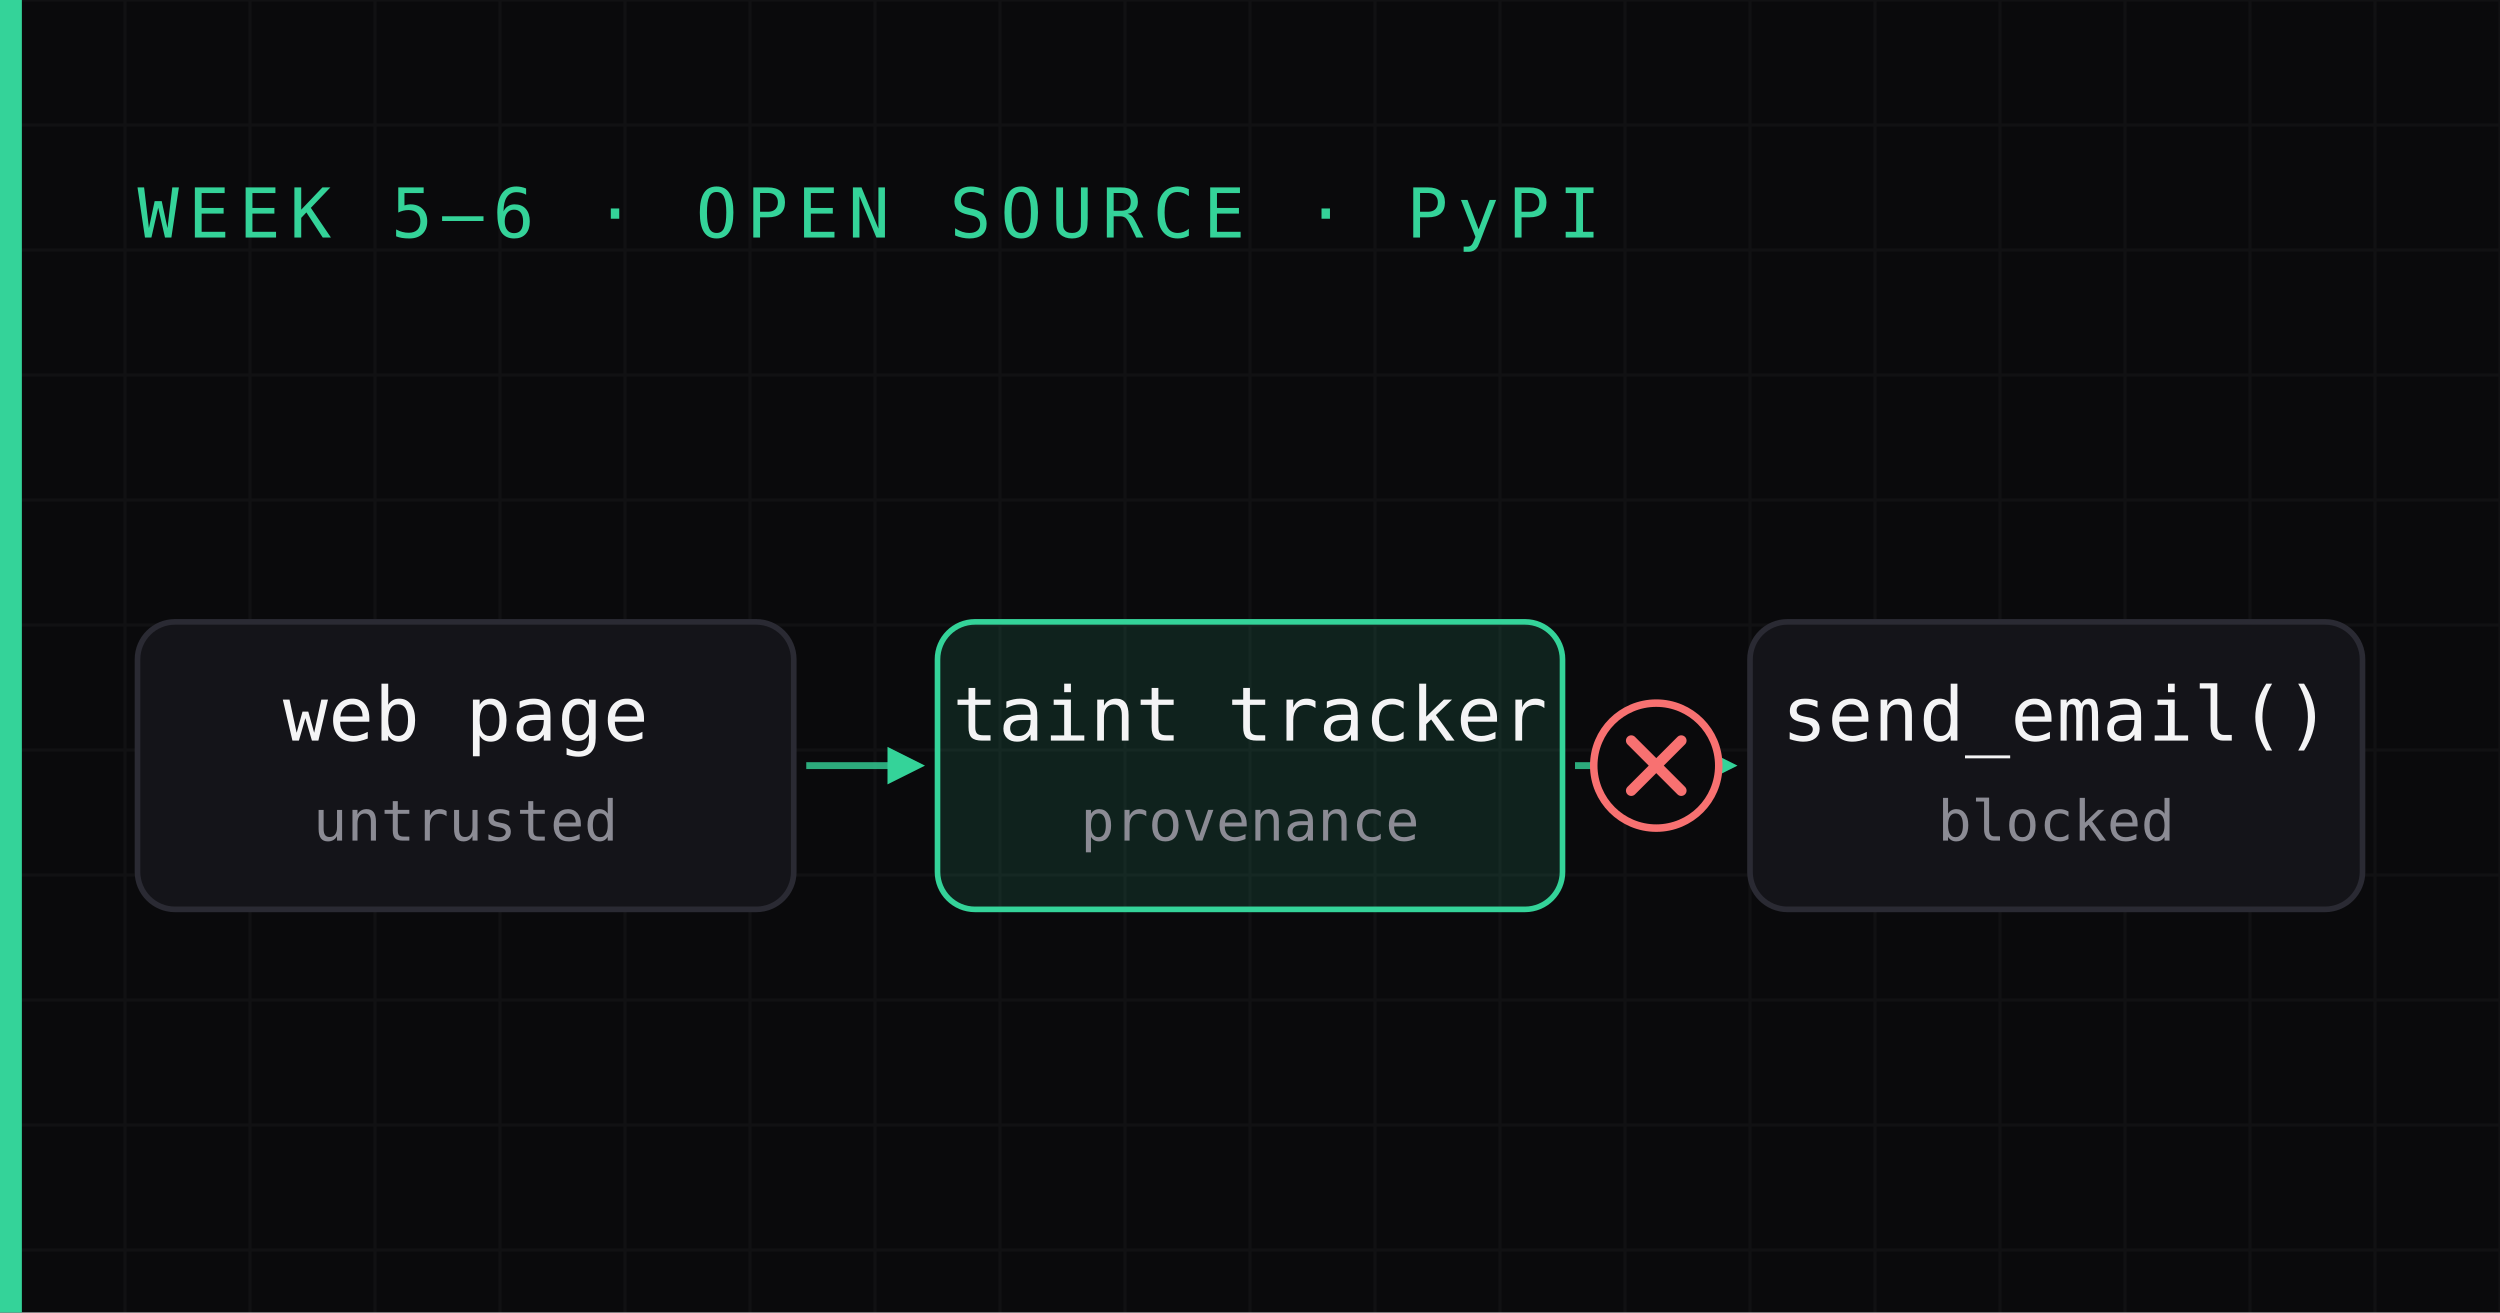
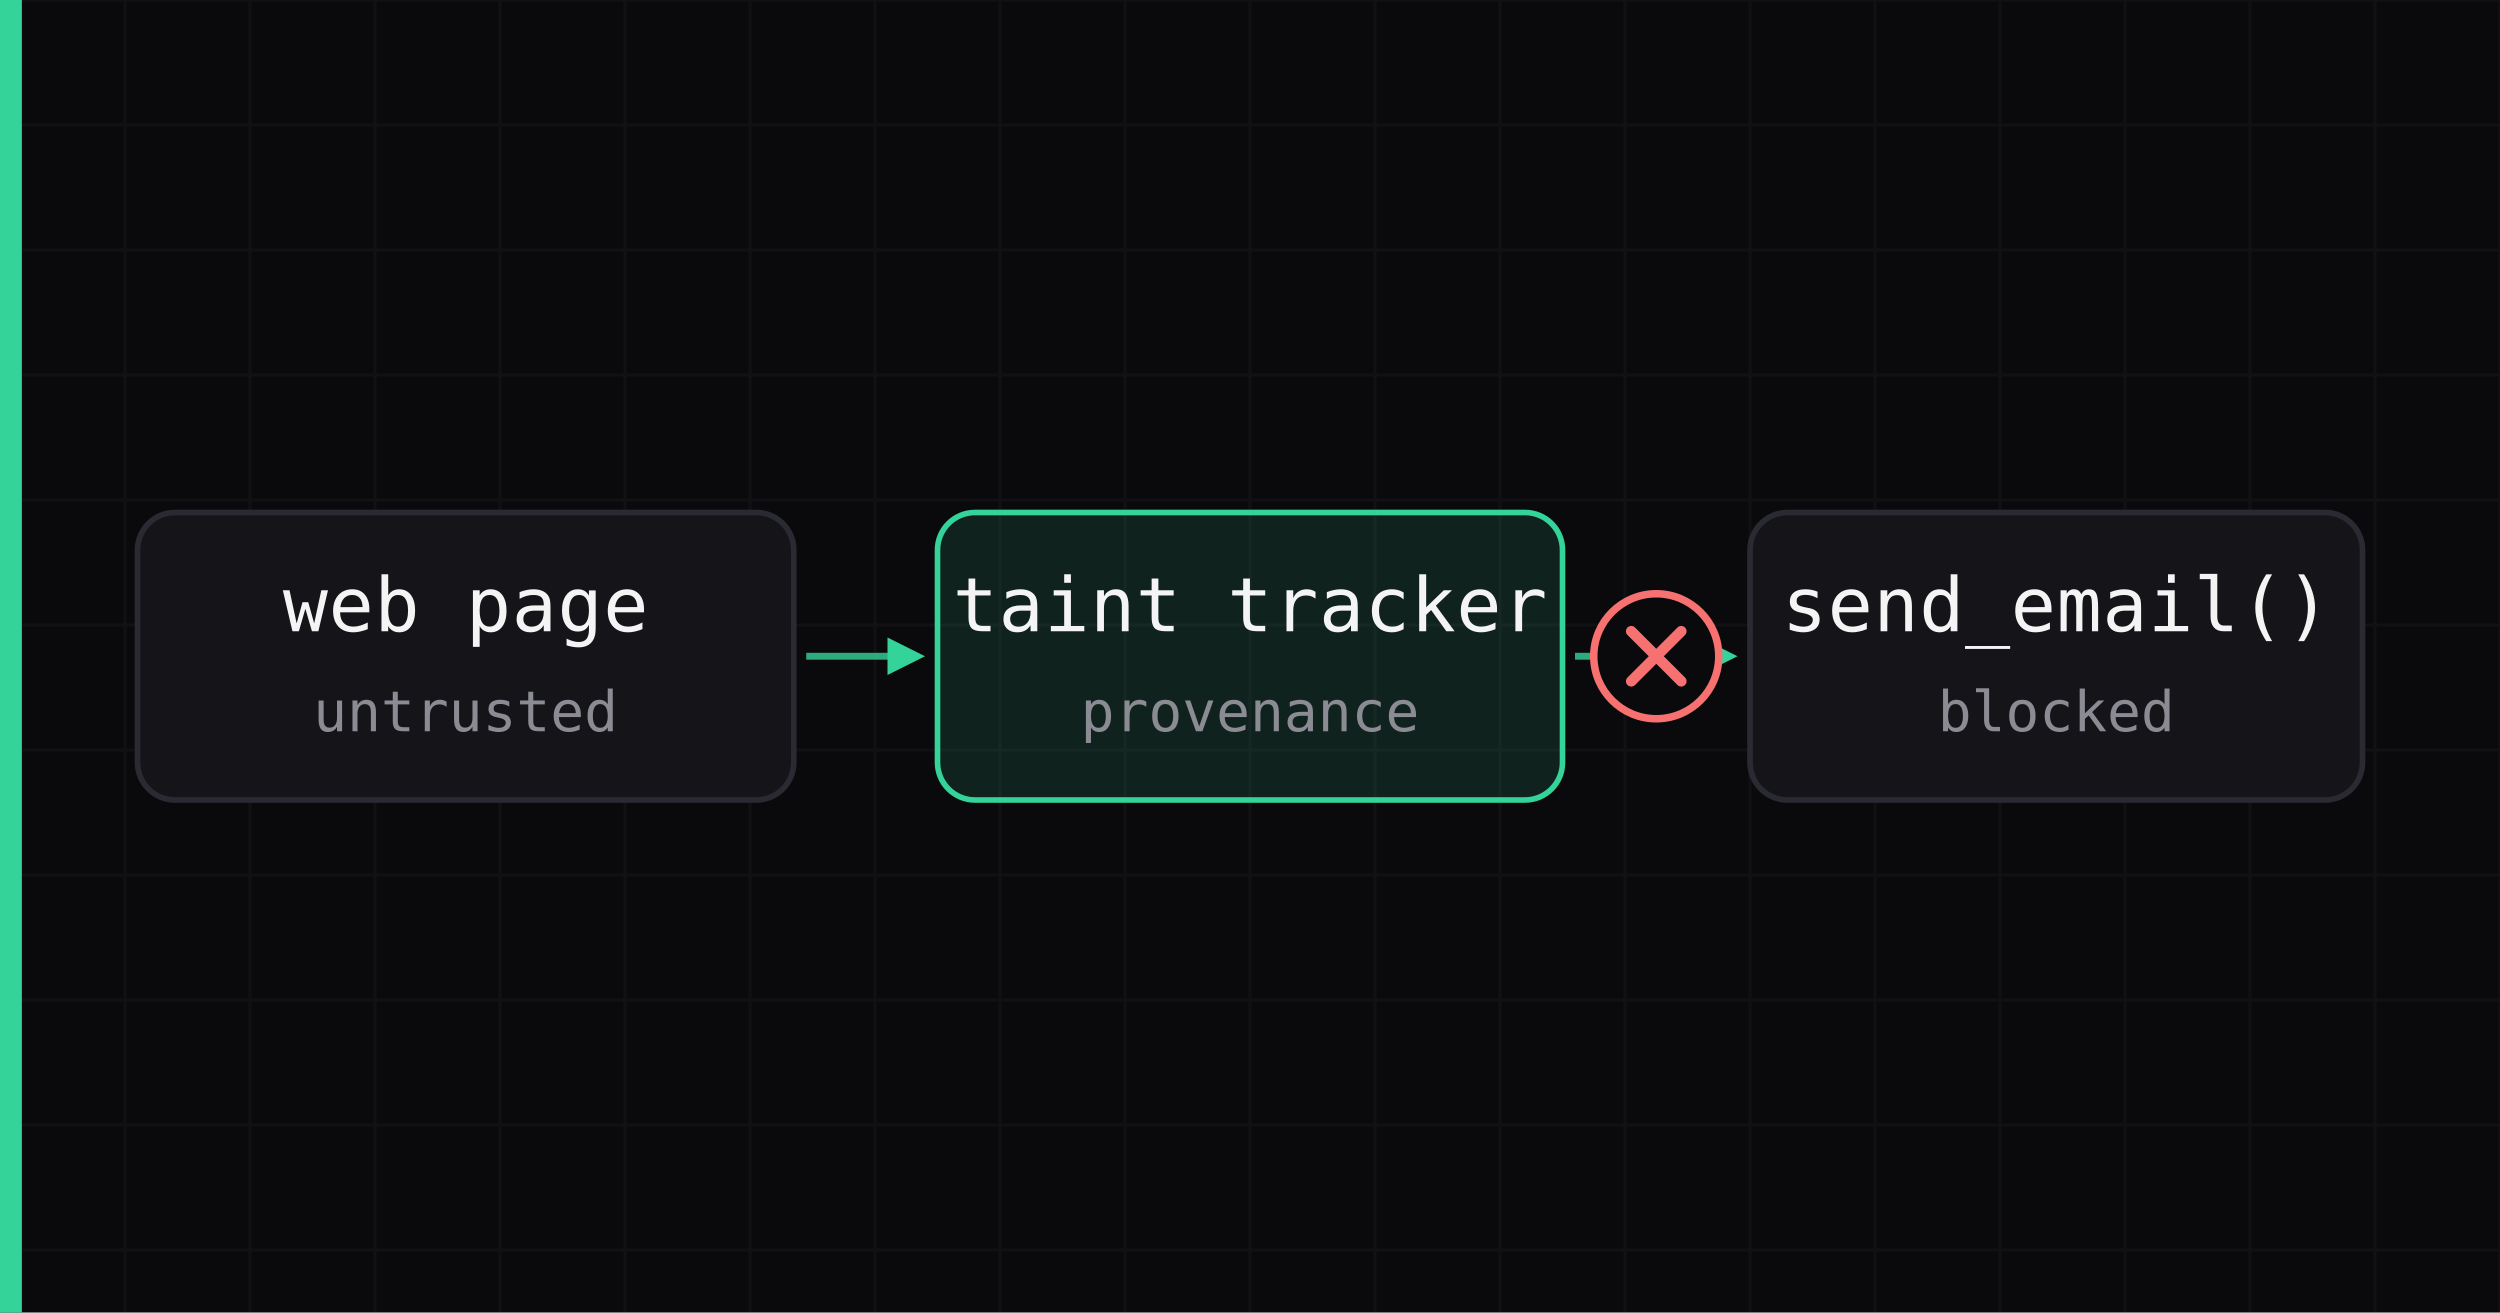
<svg xmlns="http://www.w3.org/2000/svg" viewBox="0 0 800 420" width="800" height="420" role="img" aria-label="Untrusted text is marked and the tool call it reaches is blocked">
  <rect width="800" height="420" fill="#0a0a0c" />
  <g stroke="#ffffff" stroke-width="1" opacity="0.03">
    <line x1="0" y1="0" x2="0" y2="420" />
    <line x1="40" y1="0" x2="40" y2="420" />
    <line x1="80" y1="0" x2="80" y2="420" />
    <line x1="120" y1="0" x2="120" y2="420" />
    <line x1="160" y1="0" x2="160" y2="420" />
    <line x1="200" y1="0" x2="200" y2="420" />
    <line x1="240" y1="0" x2="240" y2="420" />
    <line x1="280" y1="0" x2="280" y2="420" />
    <line x1="320" y1="0" x2="320" y2="420" />
    <line x1="360" y1="0" x2="360" y2="420" />
    <line x1="400" y1="0" x2="400" y2="420" />
    <line x1="440" y1="0" x2="440" y2="420" />
    <line x1="480" y1="0" x2="480" y2="420" />
    <line x1="520" y1="0" x2="520" y2="420" />
    <line x1="560" y1="0" x2="560" y2="420" />
    <line x1="600" y1="0" x2="600" y2="420" />
    <line x1="640" y1="0" x2="640" y2="420" />
    <line x1="680" y1="0" x2="680" y2="420" />
    <line x1="720" y1="0" x2="720" y2="420" />
    <line x1="760" y1="0" x2="760" y2="420" />
    <line x1="800" y1="0" x2="800" y2="420" />
    <line x1="0" y1="0" x2="800" y2="0" />
    <line x1="0" y1="40" x2="800" y2="40" />
    <line x1="0" y1="80" x2="800" y2="80" />
    <line x1="0" y1="120" x2="800" y2="120" />
    <line x1="0" y1="160" x2="800" y2="160" />
    <line x1="0" y1="200" x2="800" y2="200" />
    <line x1="0" y1="240" x2="800" y2="240" />
    <line x1="0" y1="280" x2="800" y2="280" />
    <line x1="0" y1="320" x2="800" y2="320" />
    <line x1="0" y1="360" x2="800" y2="360" />
    <line x1="0" y1="400" x2="800" y2="400" />
  </g>
  <rect x="0" y="0" width="7" height="420" fill="#34d399" />
-   <text x="44" y="76" font-family="ui-monospace, SFMono-Regular, Menlo, Consolas, monospace" font-size="22" fill="#34d399" letter-spacing="3">WEEK 5–6 · OPEN SOURCE · PyPI</text>
-   <rect x="44" y="199" width="210" height="92" rx="12" fill="#141419" stroke="#2a2a33" stroke-width="1.8" />
-   <text x="149.0" y="237.0" text-anchor="middle" font-family="ui-monospace, SFMono-Regular, Menlo, Consolas, monospace" font-size="24" fill="#f4f4f5" letter-spacing="0.2">web page</text>
-   <text x="149.0" y="269.0" text-anchor="middle" font-family="ui-monospace, SFMono-Regular, Menlo, Consolas, monospace" font-size="18" fill="#8b8b94">untrusted</text>
-   <line x1="258" y1="245" x2="285" y2="245" stroke="#34d399" stroke-width="2.2" opacity="0.8" />
-   <path d="M284 239 L296 245 L284 251 Z" fill="#34d399" />
-   <rect x="300" y="199" width="200" height="92" rx="12" fill="#34d3991f" stroke="#34d399" stroke-width="1.8" />
-   <text x="400.0" y="237.0" text-anchor="middle" font-family="ui-monospace, SFMono-Regular, Menlo, Consolas, monospace" font-size="24" fill="#f4f4f5" letter-spacing="0.2">taint tracker</text>
-   <text x="400.0" y="269.0" text-anchor="middle" font-family="ui-monospace, SFMono-Regular, Menlo, Consolas, monospace" font-size="18" fill="#8b8b94">provenance</text>
-   <line x1="504" y1="245" x2="545" y2="245" stroke="#34d399" stroke-width="2.2" opacity="0.8" />
-   <path d="M544 239 L556 245 L544 251 Z" fill="#34d399" />
-   <circle cx="530" cy="245" r="20" fill="#0a0a0c" stroke="#f87171" stroke-width="2.4" />
-   <path d="M522 237 l16 16 M538 237 l-16 16" stroke="#f87171" stroke-width="3.4" stroke-linecap="round" />
-   <rect x="560" y="199" width="196" height="92" rx="12" fill="#141419" stroke="#2a2a33" stroke-width="1.8" />
-   <text x="658.0" y="237.0" text-anchor="middle" font-family="ui-monospace, SFMono-Regular, Menlo, Consolas, monospace" font-size="24" fill="#f4f4f5" letter-spacing="0.2">send_email()</text>
-   <text x="658.0" y="269.0" text-anchor="middle" font-family="ui-monospace, SFMono-Regular, Menlo, Consolas, monospace" font-size="18" fill="#8b8b94">blocked</text>
+   <g transform="translate(0,-35)">
+     <rect x="44" y="199" width="210" height="92" rx="12" fill="#141419" stroke="#2a2a33" stroke-width="1.8" />
+     <text x="149.0" y="237.0" text-anchor="middle" font-family="ui-monospace, SFMono-Regular, Menlo, Consolas, monospace" font-size="24" fill="#f4f4f5" letter-spacing="0.2">web page</text>
+     <text x="149.0" y="269.0" text-anchor="middle" font-family="ui-monospace, SFMono-Regular, Menlo, Consolas, monospace" font-size="18" fill="#8b8b94">untrusted</text>
+     <line x1="258" y1="245" x2="285" y2="245" stroke="#34d399" stroke-width="2.2" opacity="0.8" />
+     <path d="M284 239 L296 245 L284 251 Z" fill="#34d399" />
+     <rect x="300" y="199" width="200" height="92" rx="12" fill="#34d3991f" stroke="#34d399" stroke-width="1.8" />
+     <text x="400.0" y="237.0" text-anchor="middle" font-family="ui-monospace, SFMono-Regular, Menlo, Consolas, monospace" font-size="24" fill="#f4f4f5" letter-spacing="0.2">taint tracker</text>
+     <text x="400.0" y="269.0" text-anchor="middle" font-family="ui-monospace, SFMono-Regular, Menlo, Consolas, monospace" font-size="18" fill="#8b8b94">provenance</text>
+     <line x1="504" y1="245" x2="545" y2="245" stroke="#34d399" stroke-width="2.2" opacity="0.8" />
+     <path d="M544 239 L556 245 L544 251 Z" fill="#34d399" />
+     <circle cx="530" cy="245" r="20" fill="#0a0a0c" stroke="#f87171" stroke-width="2.4" />
+     <path d="M522 237 l16 16 M538 237 l-16 16" stroke="#f87171" stroke-width="3.4" stroke-linecap="round" />
+     <rect x="560" y="199" width="196" height="92" rx="12" fill="#141419" stroke="#2a2a33" stroke-width="1.8" />
+     <text x="658.0" y="237.0" text-anchor="middle" font-family="ui-monospace, SFMono-Regular, Menlo, Consolas, monospace" font-size="24" fill="#f4f4f5" letter-spacing="0.2">send_email()</text>
+     <text x="658.0" y="269.0" text-anchor="middle" font-family="ui-monospace, SFMono-Regular, Menlo, Consolas, monospace" font-size="18" fill="#8b8b94">blocked</text>
+   </g>
</svg>
